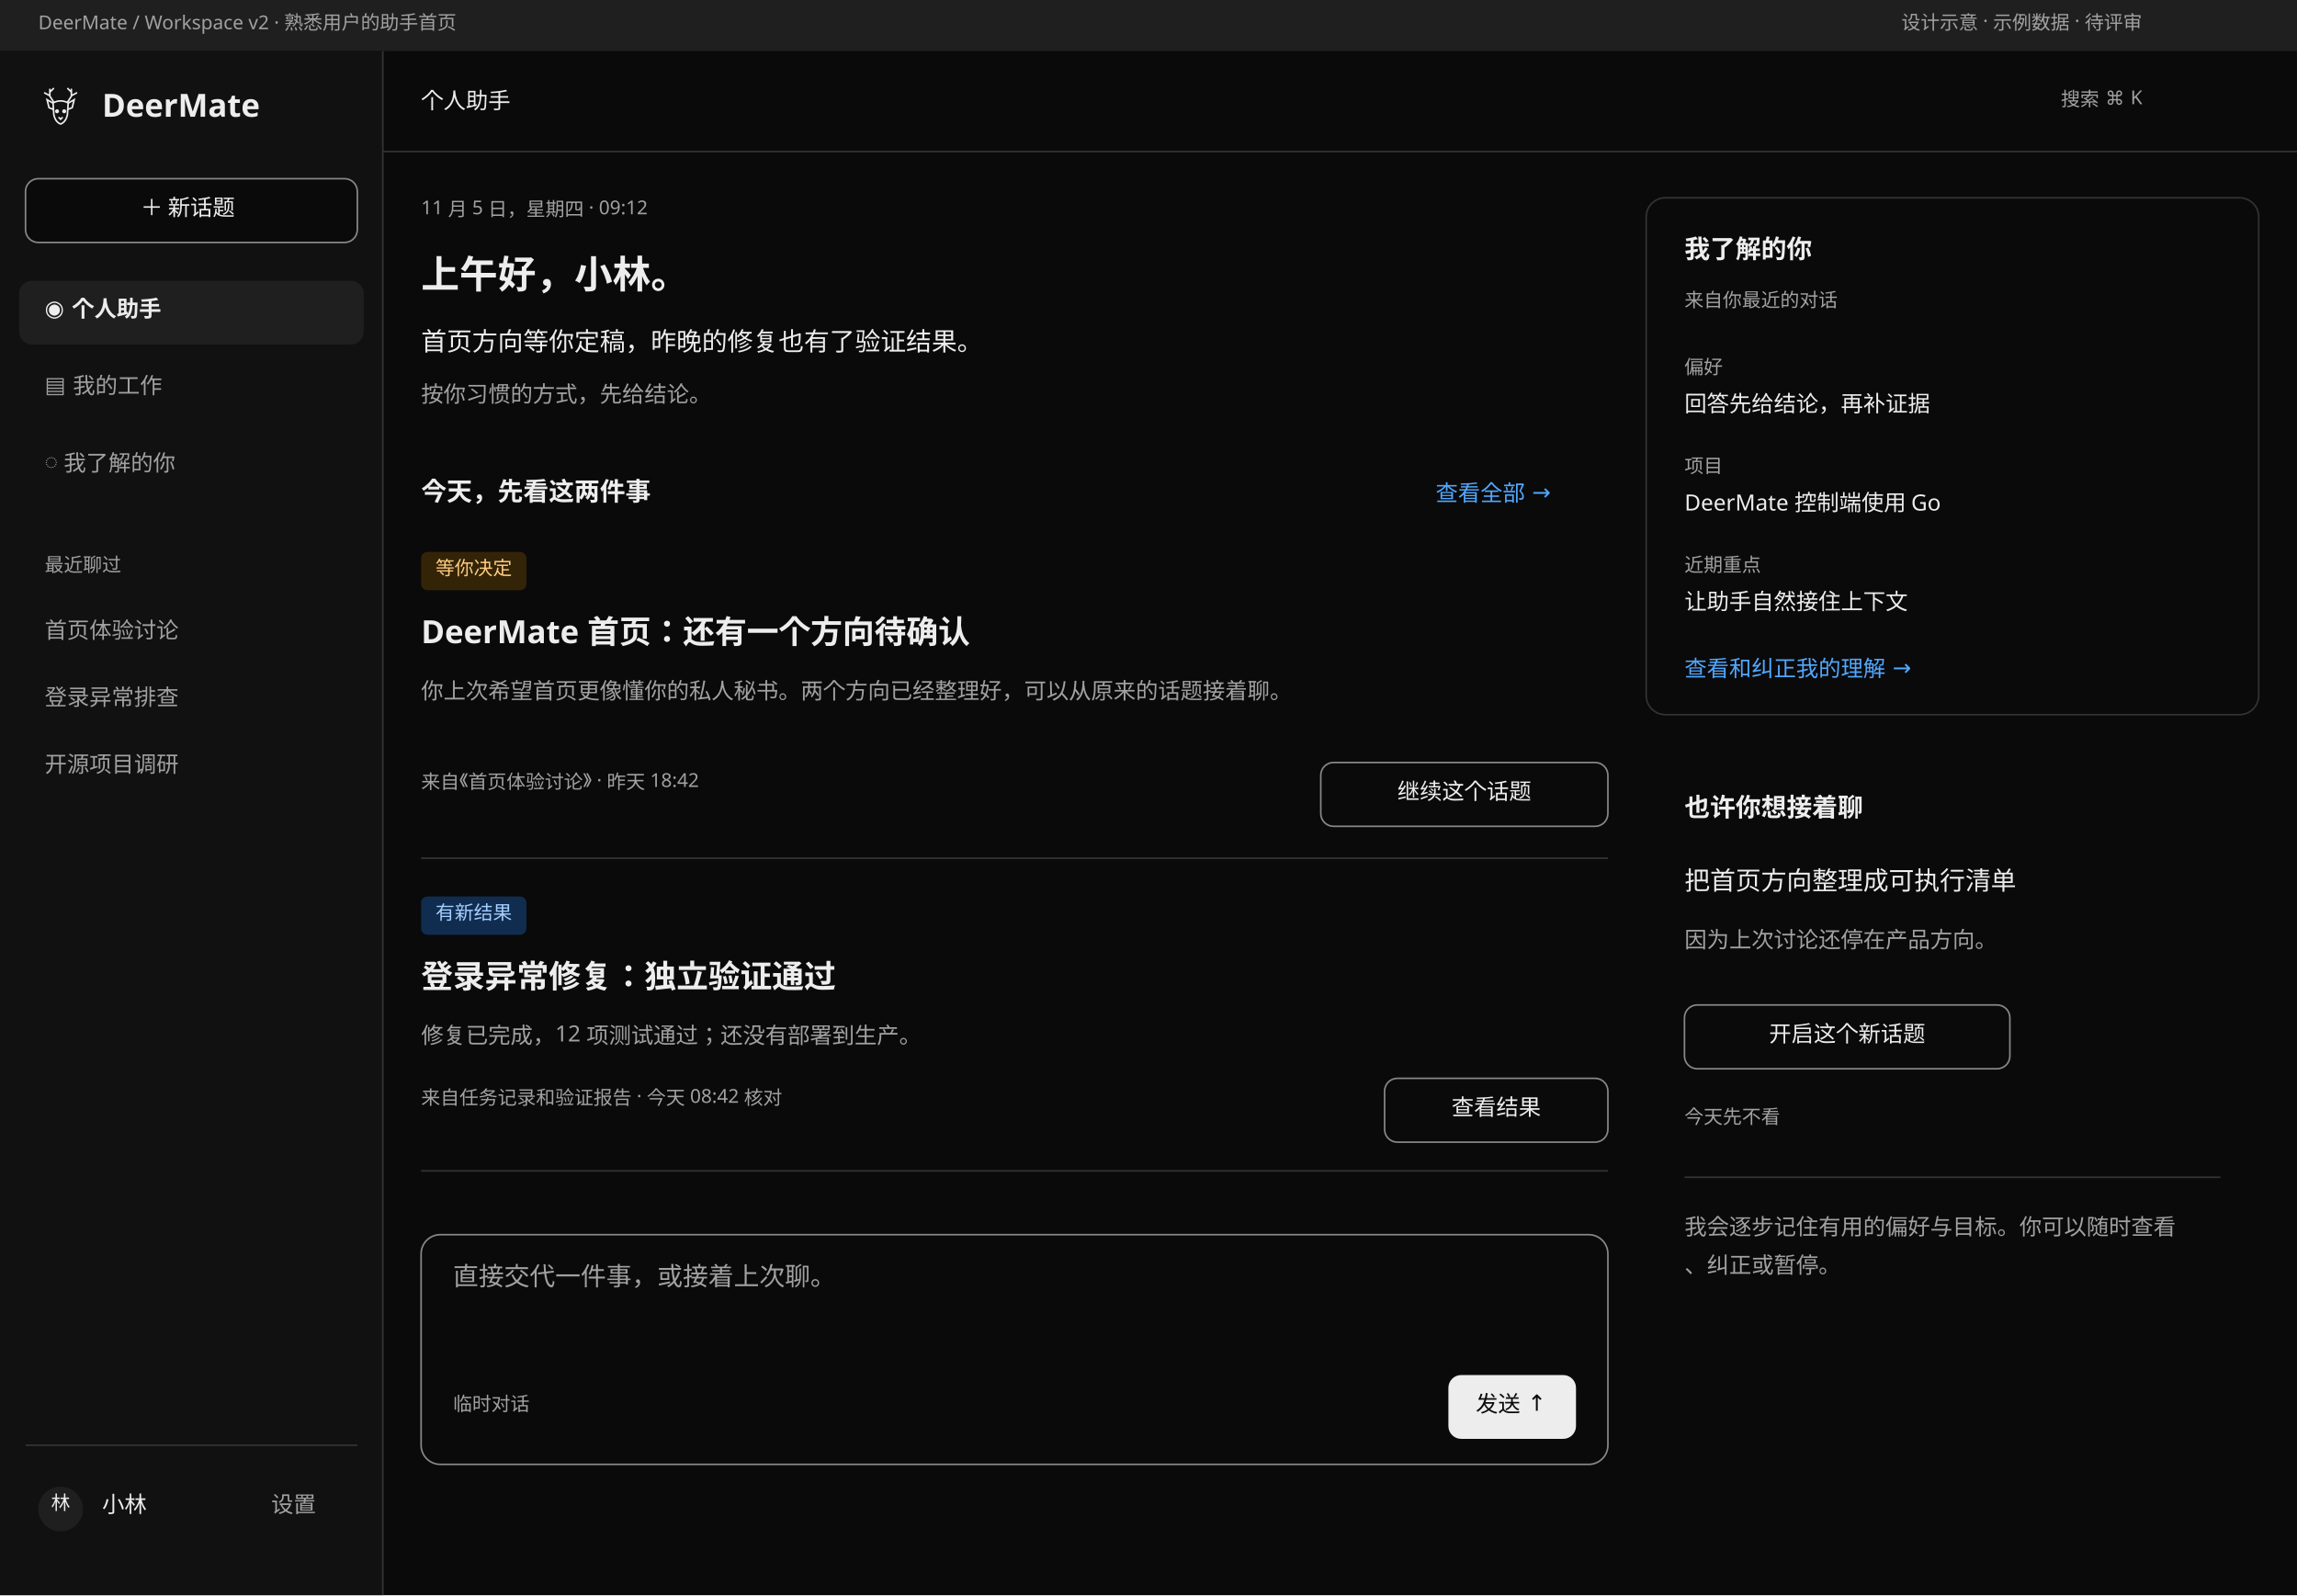
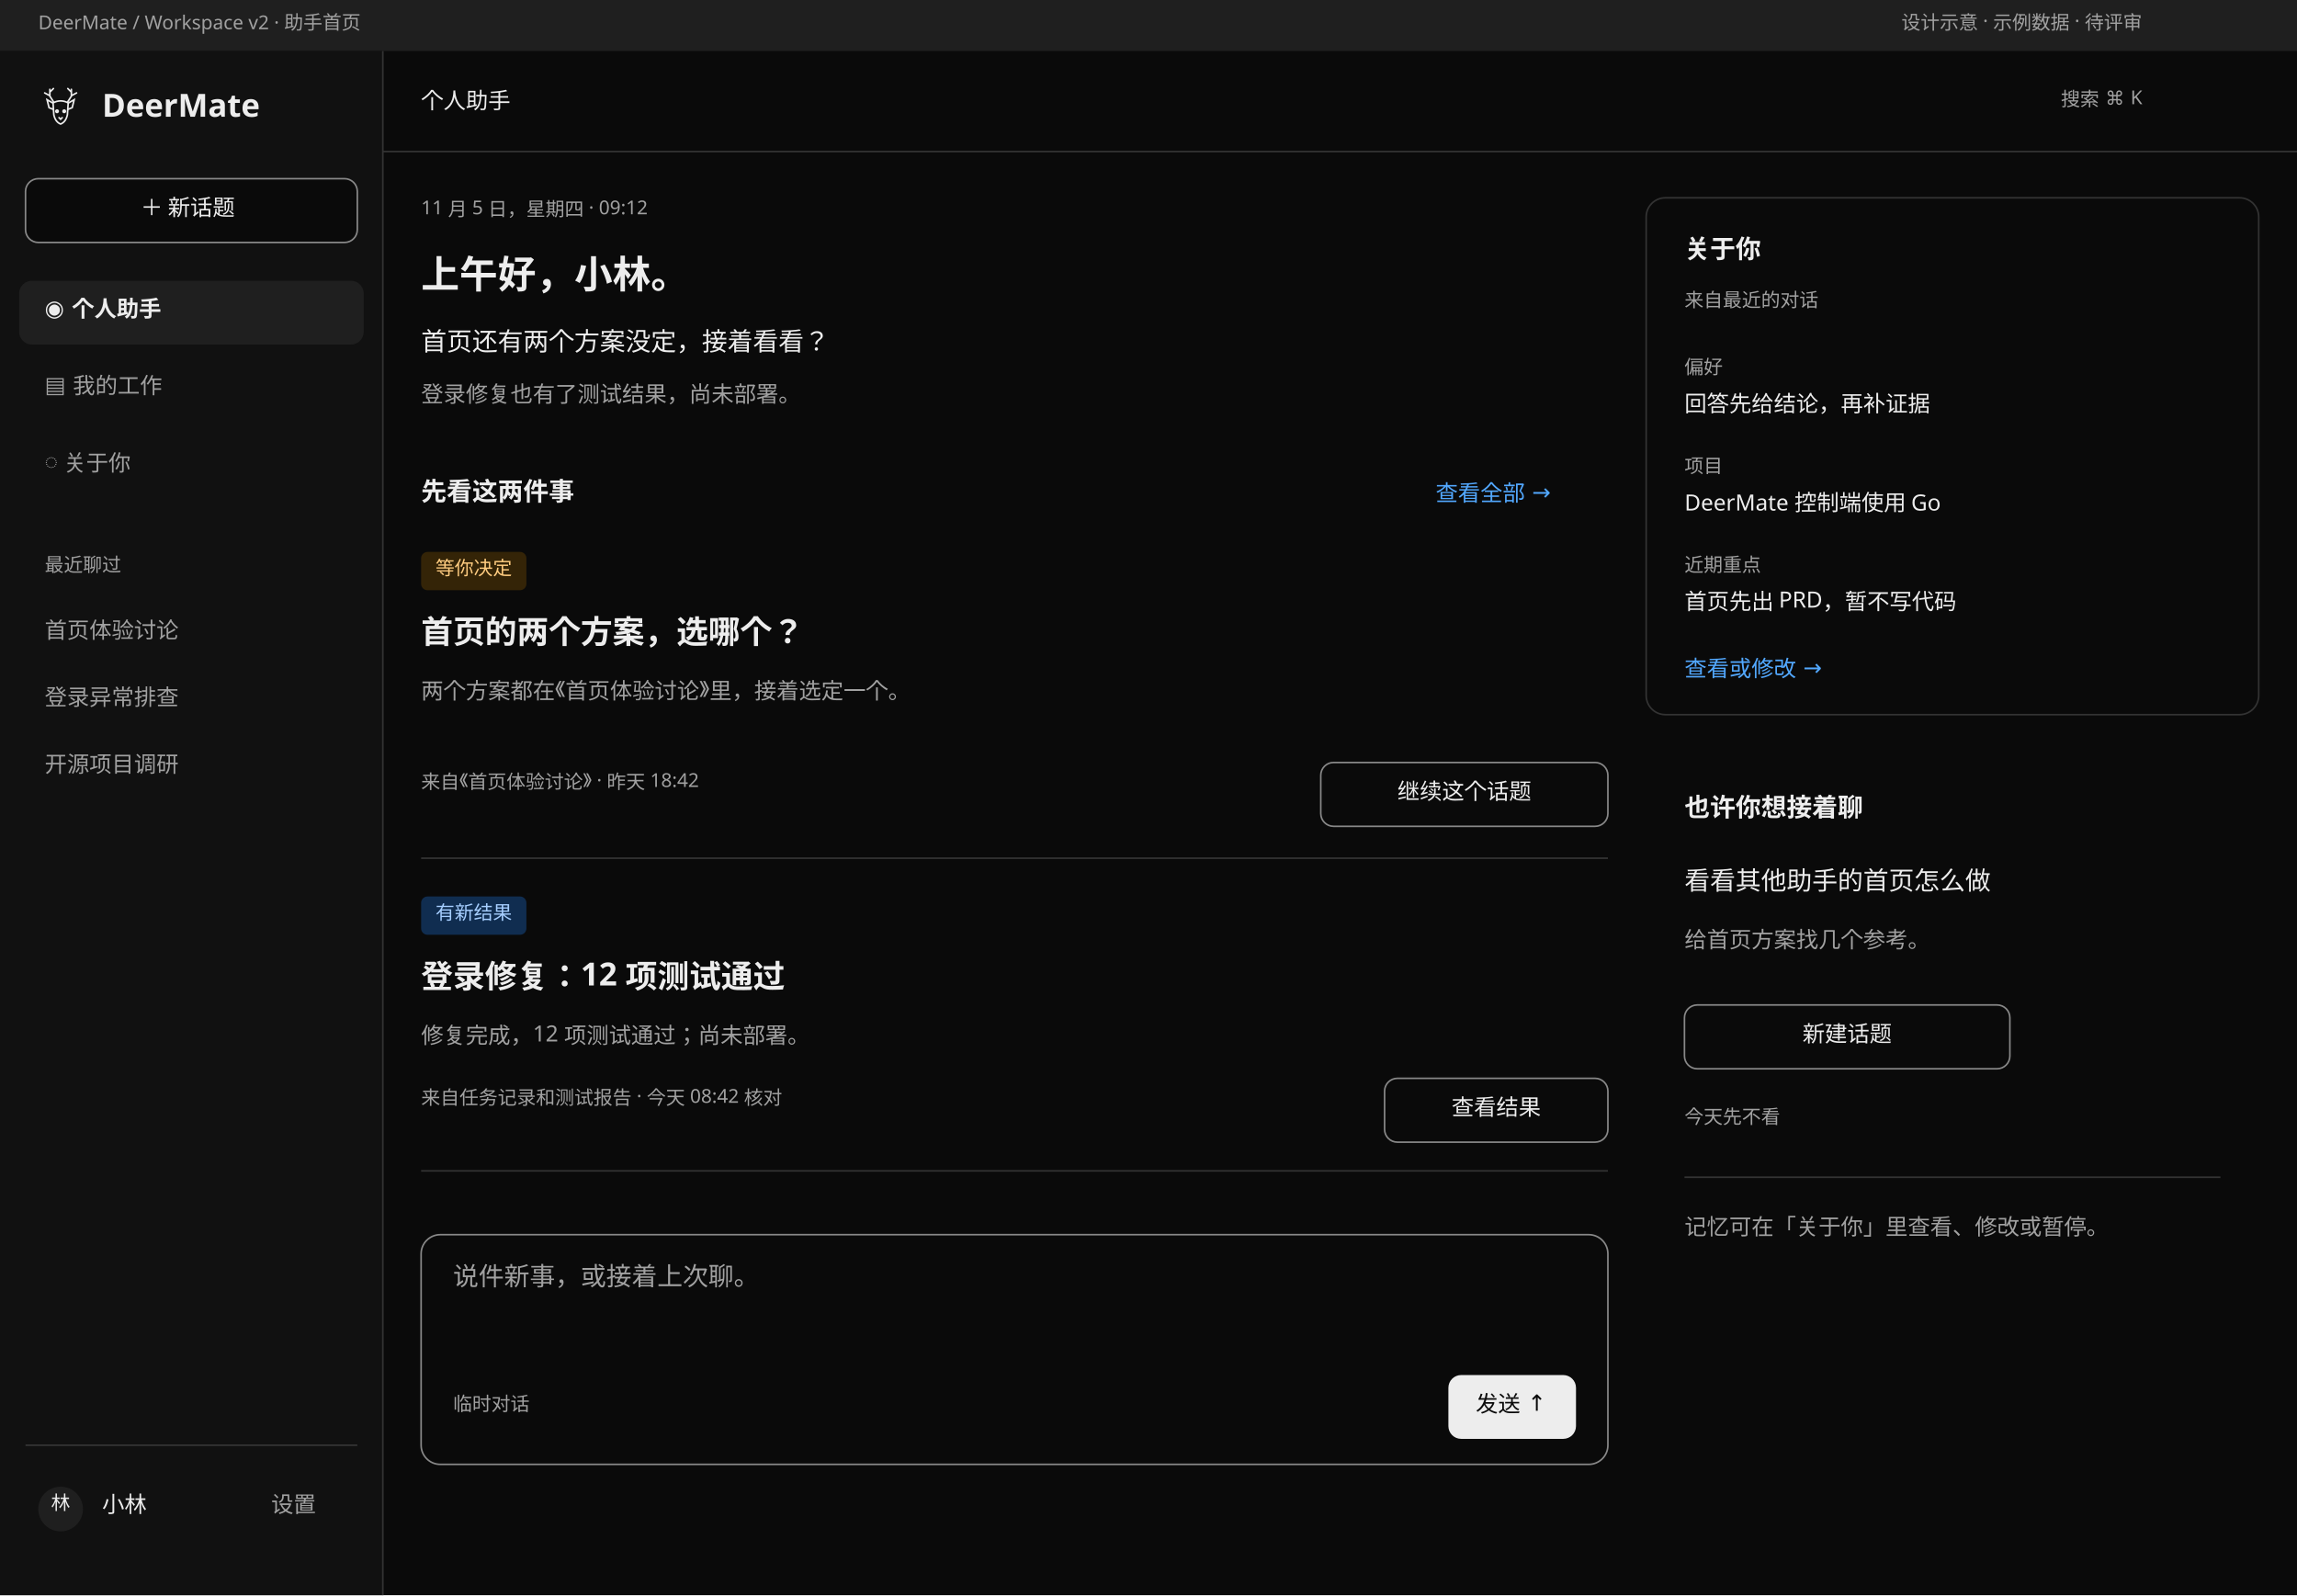
<svg xmlns="http://www.w3.org/2000/svg" width="1440" height="1000" viewBox="0 0 1440 1000" role="img">
  <rect x="0" y="0" width="1440" height="1000" rx="0" fill="#0a0a0a" />
  <rect x="0" y="0" width="1440" height="32" rx="0" fill="#1f1f1f" />
-   <text x="24" y="18.32" font-family="Arial Unicode MS, PingFang SC, system-ui, sans-serif" font-size="12" font-weight="400" fill="#a1a1a1">DeerMate / Workspace v2  ·  熟悉用户的助手首页</text>
+   <text x="24" y="18.32" font-family="Arial Unicode MS, PingFang SC, system-ui, sans-serif" font-size="12" font-weight="400" fill="#a1a1a1">DeerMate / Workspace v2  ·  助手首页</text>
  <text x="1192" y="18.32" font-family="Arial Unicode MS, PingFang SC, system-ui, sans-serif" font-size="12" font-weight="400" fill="#a1a1a1">设计示意 · 示例数据 · 待评审</text>
  <rect x="0" y="32" width="240" height="968" rx="0" fill="#111111" />
  <path d="M240 32 L240 1000" fill="none" stroke="#333333" />
  <g transform="translate(22 51) scale(0.25)" fill="none" stroke="#ededed" stroke-width="4" stroke-linecap="round">
    <path d="M46 51 37 37 37 20M37 36 24 29M37 27 46 18M82 51 91 37 91 20M91 36 104 29M91 27 82 18" />
    <path d="M44 54 30 46 35 66 45 70M84 54 98 46 93 66 83 70M45 54Q64 44 83 54L81 84Q77 102 64 107Q51 102 47 84Z" />
    <circle cx="55" cy="75" r="3" fill="#ededed" />
    <circle cx="73" cy="75" r="3" fill="#ededed" />
    <path d="M60 91 64 95 68 91" />
  </g>
  <text x="64" y="73.2" font-family="Arial Unicode MS, PingFang SC, system-ui, sans-serif" font-size="20" font-weight="600" fill="#ededed">DeerMate</text>
  <rect x="16" y="112" width="208" height="40" rx="8" fill="#0a0a0a" stroke="#888888" />
  <text x="88.11" y="135.04" font-family="Arial Unicode MS, PingFang SC, system-ui, sans-serif" font-size="14" font-weight="500" fill="#ededed">＋  新话题</text>
  <rect x="12" y="176" width="216" height="40" rx="8" fill="#1f1f1f" />
  <text x="28" y="198.04" font-family="Arial Unicode MS, PingFang SC, system-ui, sans-serif" font-size="14" font-weight="600" fill="#ededed">◉  个人助手</text>
  <text x="28" y="246.04" font-family="Arial Unicode MS, PingFang SC, system-ui, sans-serif" font-size="14" font-weight="400" fill="#a1a1a1">▤  我的工作</text>
-   <text x="28" y="294.04" font-family="Arial Unicode MS, PingFang SC, system-ui, sans-serif" font-size="14" font-weight="400" fill="#a1a1a1">◌  我了解的你</text>
+   <text x="28" y="294.04" font-family="Arial Unicode MS, PingFang SC, system-ui, sans-serif" font-size="14" font-weight="400" fill="#a1a1a1">◌  关于你</text>
  <text x="28" y="358.32" font-family="Arial Unicode MS, PingFang SC, system-ui, sans-serif" font-size="12" font-weight="400" fill="#a1a1a1">最近聊过</text>
  <text x="28" y="400.04" font-family="Arial Unicode MS, PingFang SC, system-ui, sans-serif" font-size="14" font-weight="400" fill="#a1a1a1">首页体验讨论</text>
  <text x="28" y="442.04" font-family="Arial Unicode MS, PingFang SC, system-ui, sans-serif" font-size="14" font-weight="400" fill="#a1a1a1">登录异常排查</text>
  <text x="28" y="484.04" font-family="Arial Unicode MS, PingFang SC, system-ui, sans-serif" font-size="14" font-weight="400" fill="#a1a1a1">开源项目调研</text>
  <path d="M16 906 L224 906" fill="none" stroke="#333333" />
  <rect x="24" y="932" width="28" height="28" rx="14" fill="#1f1f1f" />
  <text x="32" y="946.32" font-family="Arial Unicode MS, PingFang SC, system-ui, sans-serif" font-size="12" font-weight="400" fill="#ededed">林</text>
  <text x="64" y="948.04" font-family="Arial Unicode MS, PingFang SC, system-ui, sans-serif" font-size="14" font-weight="400" fill="#ededed">小林</text>
  <text x="170" y="948.04" font-family="Arial Unicode MS, PingFang SC, system-ui, sans-serif" font-size="14" font-weight="400" fill="#a1a1a1">设置</text>
  <path d="M240 95 L1440 95" fill="none" stroke="#333333" />
  <text x="264" y="68.04" font-family="Arial Unicode MS, PingFang SC, system-ui, sans-serif" font-size="14" font-weight="500" fill="#ededed">个人助手</text>
  <text x="1292" y="66.32" font-family="Arial Unicode MS, PingFang SC, system-ui, sans-serif" font-size="12" font-weight="400" fill="#a1a1a1">搜索   ⌘ K</text>
  <text x="264" y="134.32" font-family="Arial Unicode MS, PingFang SC, system-ui, sans-serif" font-size="12" font-weight="400" fill="#a1a1a1">11 月 5 日，星期四  ·  09:12</text>
  <text x="264" y="180.64" font-family="Arial Unicode MS, PingFang SC, system-ui, sans-serif" font-size="24" font-weight="600" fill="#ededed">上午好，小林。</text>
-   <text x="264" y="219.76" font-family="Arial Unicode MS, PingFang SC, system-ui, sans-serif" font-size="16" font-weight="400" fill="#ededed">首页方向等你定稿，昨晚的修复也有了验证结果。</text>
-   <text x="264" y="252.04" font-family="Arial Unicode MS, PingFang SC, system-ui, sans-serif" font-size="14" font-weight="400" fill="#a1a1a1">按你习惯的方式，先给结论。</text>
-   <text x="264" y="313.76" font-family="Arial Unicode MS, PingFang SC, system-ui, sans-serif" font-size="16" font-weight="600" fill="#ededed">今天，先看这两件事</text>
+   <text x="264" y="219.76" font-family="Arial Unicode MS, PingFang SC, system-ui, sans-serif" font-size="16" font-weight="400" fill="#ededed">首页还有两个方案没定，接着看看？</text>
+   <text x="264" y="252.04" font-family="Arial Unicode MS, PingFang SC, system-ui, sans-serif" font-size="14" font-weight="400" fill="#a1a1a1">登录修复也有了测试结果，尚未部署。</text>
+   <text x="264" y="313.76" font-family="Arial Unicode MS, PingFang SC, system-ui, sans-serif" font-size="16" font-weight="600" fill="#ededed">先看这两件事</text>
  <text x="900" y="314.04" font-family="Arial Unicode MS, PingFang SC, system-ui, sans-serif" font-size="14" font-weight="400" fill="#52a8ff">查看全部 →</text>
  <rect x="264" y="346" width="66" height="24" rx="4" fill="#342407" />
  <text x="273" y="360.32" font-family="Arial Unicode MS, PingFang SC, system-ui, sans-serif" font-size="12" font-weight="500" fill="#ffcc80">等你决定</text>
-   <text x="264" y="403.2" font-family="Arial Unicode MS, PingFang SC, system-ui, sans-serif" font-size="20" font-weight="600" fill="#ededed">DeerMate 首页：还有一个方向待确认</text>
-   <text x="264" y="438.04" font-family="Arial Unicode MS, PingFang SC, system-ui, sans-serif" font-size="14" font-weight="400" fill="#a1a1a1">你上次希望首页更像懂你的私人秘书。两个方向已经整理好，可以从原来的话题接着聊。</text>
+   <text x="264" y="403.2" font-family="Arial Unicode MS, PingFang SC, system-ui, sans-serif" font-size="20" font-weight="600" fill="#ededed">首页的两个方案，选哪个？</text>
+   <text x="264" y="438.04" font-family="Arial Unicode MS, PingFang SC, system-ui, sans-serif" font-size="14" font-weight="400" fill="#a1a1a1">两个方案都在《首页体验讨论》里，接着选定一个。</text>
  <text x="264" y="494.32" font-family="Arial Unicode MS, PingFang SC, system-ui, sans-serif" font-size="12" font-weight="400" fill="#a1a1a1">来自《首页体验讨论》 · 昨天 18:42</text>
  <rect x="828" y="478" width="180" height="40" rx="8" fill="#0a0a0a" stroke="#888888" />
  <text x="876" y="501.04" font-family="Arial Unicode MS, PingFang SC, system-ui, sans-serif" font-size="14" font-weight="500" fill="#ededed">继续这个话题</text>
  <path d="M264 538 L1008 538" fill="none" stroke="#333333" />
  <rect x="264" y="562" width="66" height="24" rx="4" fill="#102d50" />
  <text x="273" y="576.32" font-family="Arial Unicode MS, PingFang SC, system-ui, sans-serif" font-size="12" font-weight="500" fill="#a6ceff">有新结果</text>
-   <text x="264" y="619.2" font-family="Arial Unicode MS, PingFang SC, system-ui, sans-serif" font-size="20" font-weight="600" fill="#ededed">登录异常修复：独立验证通过</text>
-   <text x="264" y="654.04" font-family="Arial Unicode MS, PingFang SC, system-ui, sans-serif" font-size="14" font-weight="400" fill="#a1a1a1">修复已完成，12 项测试通过；还没有部署到生产。</text>
-   <text x="264" y="692.32" font-family="Arial Unicode MS, PingFang SC, system-ui, sans-serif" font-size="12" font-weight="400" fill="#a1a1a1">来自任务记录和验证报告 · 今天 08:42 核对</text>
+   <text x="264" y="619.2" font-family="Arial Unicode MS, PingFang SC, system-ui, sans-serif" font-size="20" font-weight="600" fill="#ededed">登录修复：12 项测试通过</text>
+   <text x="264" y="654.04" font-family="Arial Unicode MS, PingFang SC, system-ui, sans-serif" font-size="14" font-weight="400" fill="#a1a1a1">修复完成，12 项测试通过；尚未部署。</text>
+   <text x="264" y="692.32" font-family="Arial Unicode MS, PingFang SC, system-ui, sans-serif" font-size="12" font-weight="400" fill="#a1a1a1">来自任务记录和测试报告 · 今天 08:42 核对</text>
  <rect x="868" y="676" width="140" height="40" rx="8" fill="#0a0a0a" stroke="#888888" />
  <text x="910" y="699.04" font-family="Arial Unicode MS, PingFang SC, system-ui, sans-serif" font-size="14" font-weight="500" fill="#ededed">查看结果</text>
  <path d="M264 734 L1008 734" fill="none" stroke="#333333" />
  <rect x="264" y="774" width="744" height="144" rx="12" fill="#0a0a0a" stroke="#888888" />
-   <text x="284" y="805.76" font-family="Arial Unicode MS, PingFang SC, system-ui, sans-serif" font-size="16" font-weight="400" fill="#a1a1a1">直接交代一件事，或接着上次聊。</text>
+   <text x="284" y="805.76" font-family="Arial Unicode MS, PingFang SC, system-ui, sans-serif" font-size="16" font-weight="400" fill="#a1a1a1">说件新事，或接着上次聊。</text>
  <text x="284" y="884.32" font-family="Arial Unicode MS, PingFang SC, system-ui, sans-serif" font-size="12" font-weight="400" fill="#a1a1a1">临时对话</text>
  <rect x="908" y="862" width="80" height="40" rx="8" fill="#ededed" />
  <text x="925.12" y="885.04" font-family="Arial Unicode MS, PingFang SC, system-ui, sans-serif" font-size="14" font-weight="500" fill="#0a0a0a">发送  ↑</text>
  <rect x="1032" y="124" width="384" height="324" rx="12" fill="#0a0a0a" stroke="#333333" />
-   <text x="1056" y="161.76" font-family="Arial Unicode MS, PingFang SC, system-ui, sans-serif" font-size="16" font-weight="600" fill="#ededed">我了解的你</text>
-   <text x="1056" y="192.32" font-family="Arial Unicode MS, PingFang SC, system-ui, sans-serif" font-size="12" font-weight="400" fill="#a1a1a1">来自你最近的对话</text>
+   <text x="1056" y="161.76" font-family="Arial Unicode MS, PingFang SC, system-ui, sans-serif" font-size="16" font-weight="600" fill="#ededed">关于你</text>
+   <text x="1056" y="192.32" font-family="Arial Unicode MS, PingFang SC, system-ui, sans-serif" font-size="12" font-weight="400" fill="#a1a1a1">来自最近的对话</text>
  <text x="1056" y="234.32" font-family="Arial Unicode MS, PingFang SC, system-ui, sans-serif" font-size="12" font-weight="400" fill="#a1a1a1">偏好</text>
  <text x="1056" y="258.04" font-family="Arial Unicode MS, PingFang SC, system-ui, sans-serif" font-size="14" font-weight="400" fill="#ededed">回答先给结论，再补证据</text>
  <text x="1056" y="296.32" font-family="Arial Unicode MS, PingFang SC, system-ui, sans-serif" font-size="12" font-weight="400" fill="#a1a1a1">项目</text>
  <text x="1056" y="320.04" font-family="Arial Unicode MS, PingFang SC, system-ui, sans-serif" font-size="14" font-weight="400" fill="#ededed">DeerMate 控制端使用 Go</text>
  <text x="1056" y="358.32" font-family="Arial Unicode MS, PingFang SC, system-ui, sans-serif" font-size="12" font-weight="400" fill="#a1a1a1">近期重点</text>
-   <text x="1056" y="382.04" font-family="Arial Unicode MS, PingFang SC, system-ui, sans-serif" font-size="14" font-weight="400" fill="#ededed">让助手自然接住上下文</text>
-   <text x="1056" y="424.04" font-family="Arial Unicode MS, PingFang SC, system-ui, sans-serif" font-size="14" font-weight="400" fill="#52a8ff">查看和纠正我的理解 →</text>
+   <text x="1056" y="382.04" font-family="Arial Unicode MS, PingFang SC, system-ui, sans-serif" font-size="14" font-weight="400" fill="#ededed">首页先出 PRD，暂不写代码</text>
+   <text x="1056" y="424.04" font-family="Arial Unicode MS, PingFang SC, system-ui, sans-serif" font-size="14" font-weight="400" fill="#52a8ff">查看或修改 →</text>
  <text x="1056" y="511.76" font-family="Arial Unicode MS, PingFang SC, system-ui, sans-serif" font-size="16" font-weight="600" fill="#ededed">也许你想接着聊</text>
-   <text x="1056" y="557.76" font-family="Arial Unicode MS, PingFang SC, system-ui, sans-serif" font-size="16" font-weight="400" fill="#ededed">把首页方向整理成可执行清单</text>
-   <text x="1056" y="594.04" font-family="Arial Unicode MS, PingFang SC, system-ui, sans-serif" font-size="14" font-weight="400" fill="#a1a1a1">因为上次讨论还停在产品方向。</text>
+   <text x="1056" y="557.76" font-family="Arial Unicode MS, PingFang SC, system-ui, sans-serif" font-size="16" font-weight="400" fill="#ededed">看看其他助手的首页怎么做</text>
+   <text x="1056" y="594.04" font-family="Arial Unicode MS, PingFang SC, system-ui, sans-serif" font-size="14" font-weight="400" fill="#a1a1a1">给首页方案找几个参考。</text>
  <rect x="1056" y="630" width="204" height="40" rx="8" fill="#0a0a0a" stroke="#888888" />
-   <text x="1109" y="653.04" font-family="Arial Unicode MS, PingFang SC, system-ui, sans-serif" font-size="14" font-weight="500" fill="#ededed">开启这个新话题</text>
+   <text x="1130" y="653.04" font-family="Arial Unicode MS, PingFang SC, system-ui, sans-serif" font-size="14" font-weight="500" fill="#ededed">新建话题</text>
  <text x="1056" y="704.32" font-family="Arial Unicode MS, PingFang SC, system-ui, sans-serif" font-size="12" font-weight="400" fill="#a1a1a1">今天先不看</text>
  <path d="M1056 738 L1392 738" fill="none" stroke="#333333" />
-   <text x="1056" y="774.04" font-family="Arial Unicode MS, PingFang SC, system-ui, sans-serif" font-size="14" font-weight="400" fill="#a1a1a1">我会逐步记住有用的偏好与目标。你可以随时查看</text>
-   <text x="1056" y="798.04" font-family="Arial Unicode MS, PingFang SC, system-ui, sans-serif" font-size="14" font-weight="400" fill="#a1a1a1">、纠正或暂停。</text>
+   <text x="1056" y="774.04" font-family="Arial Unicode MS, PingFang SC, system-ui, sans-serif" font-size="14" font-weight="400" fill="#a1a1a1">记忆可在「关于你」里查看、修改或暂停。</text>
</svg>
